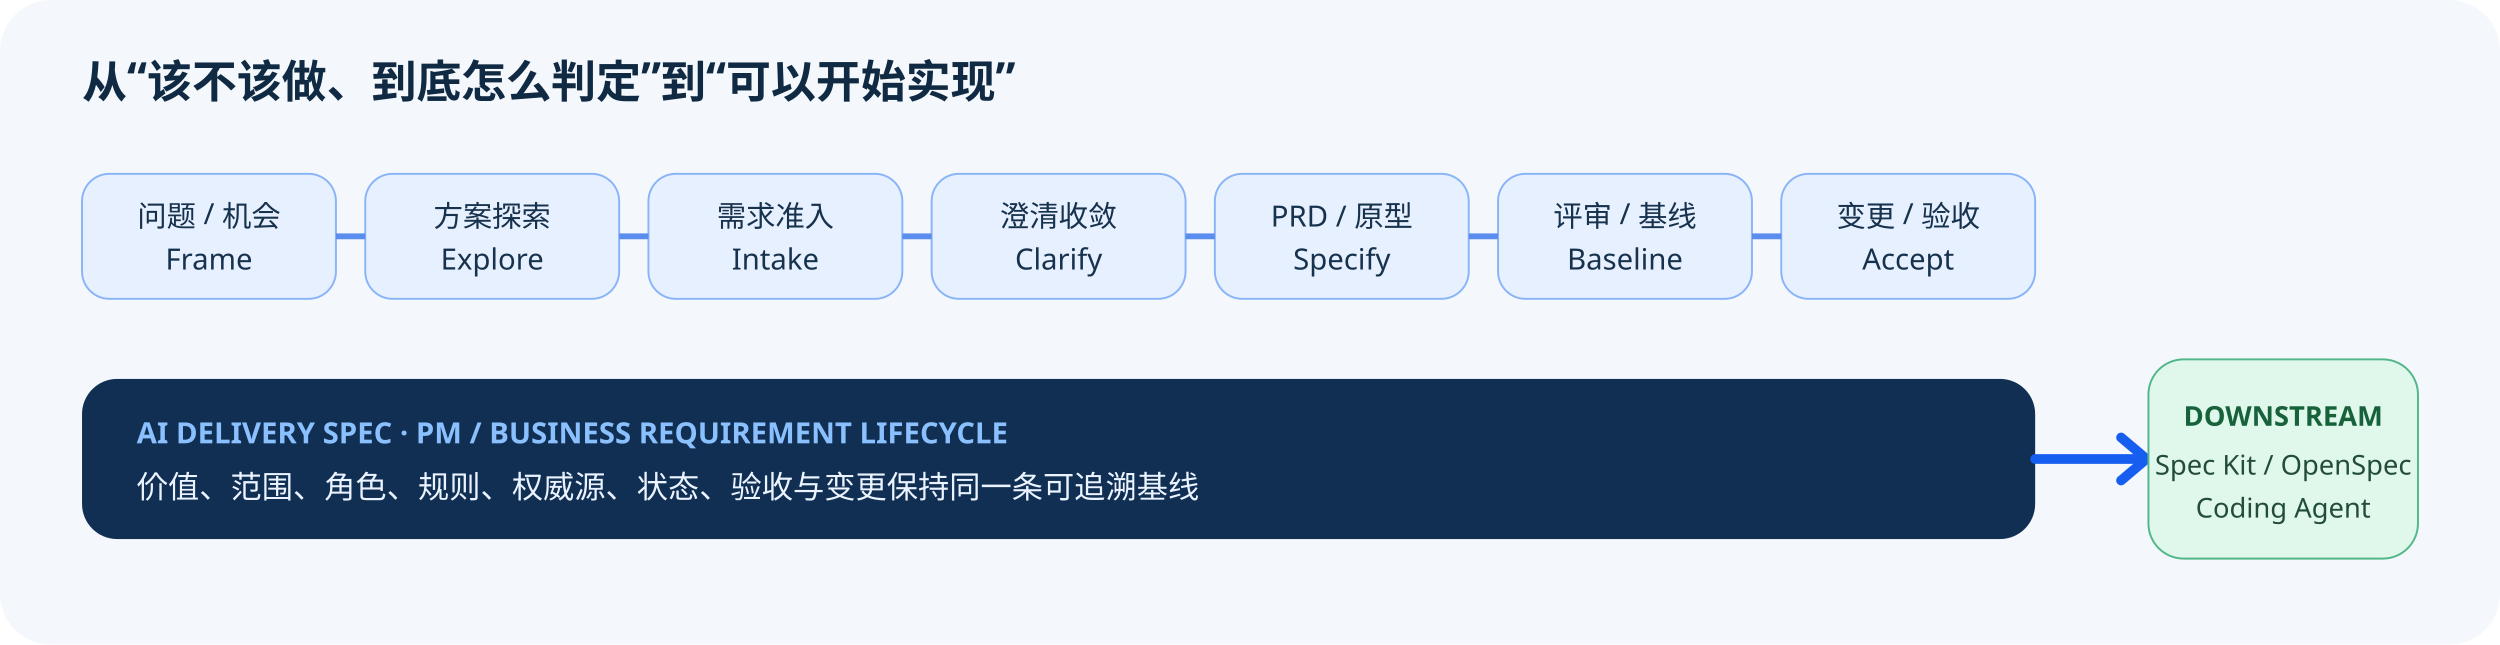
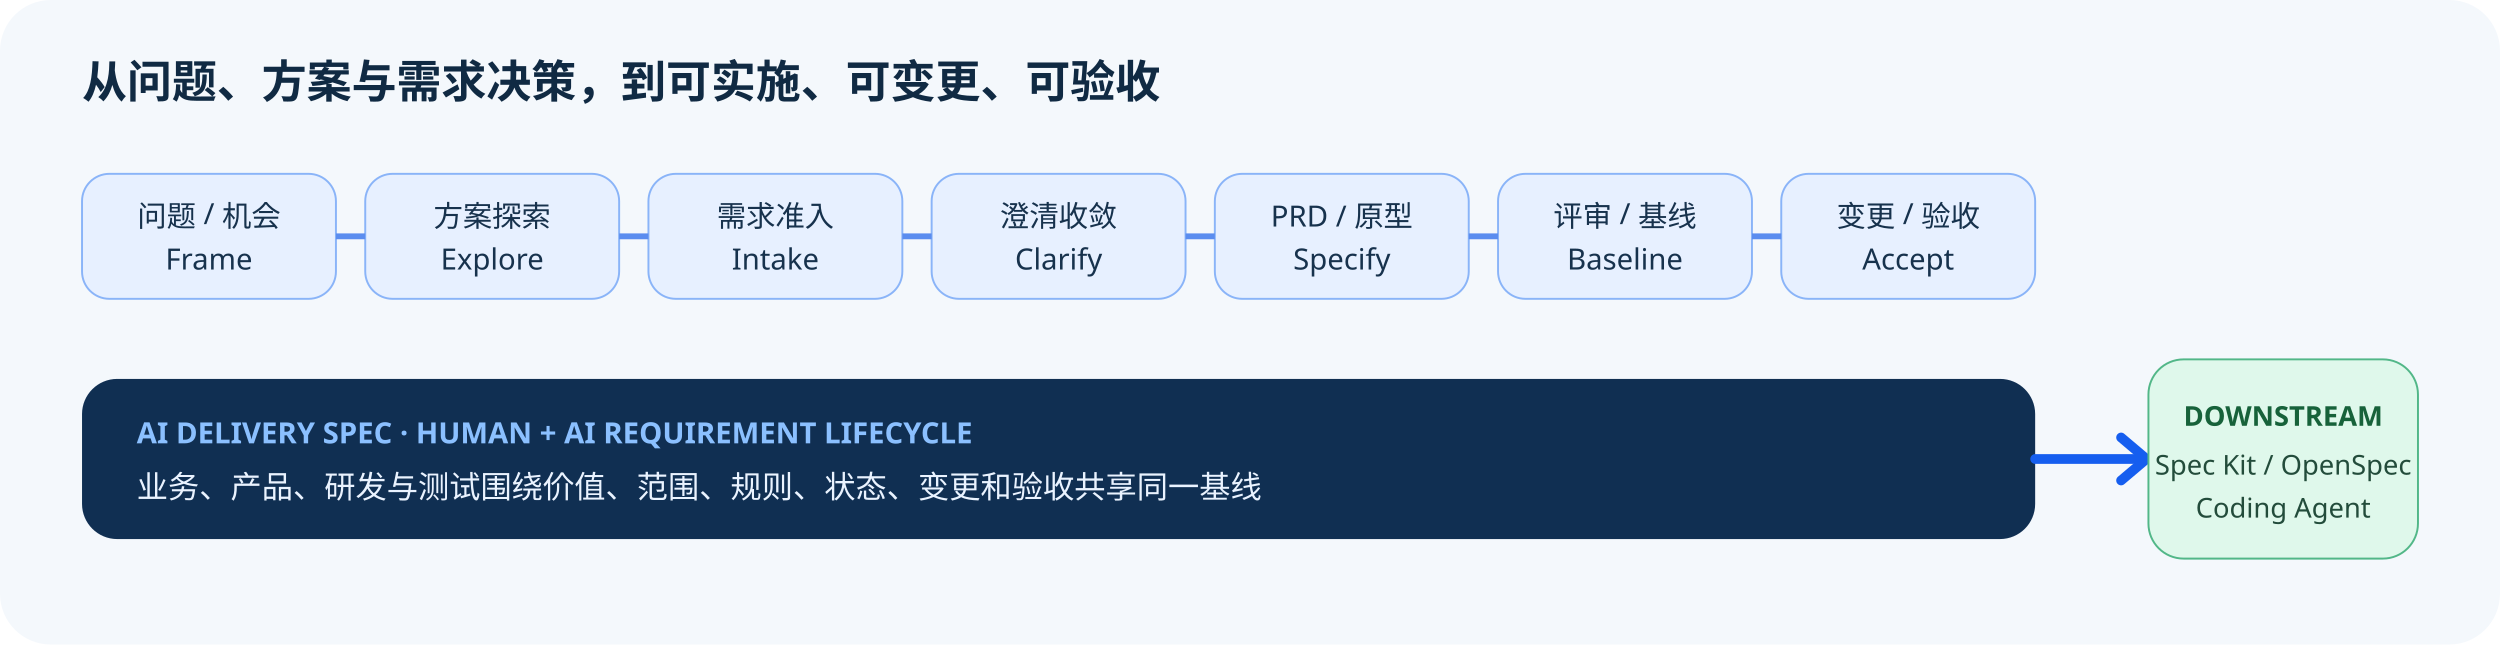
<svg xmlns="http://www.w3.org/2000/svg" width="1280" height="330" viewBox="0 0 1280 330" role="img" aria-labelledby="title desc">
  <rect width="1280" height="330" rx="26" fill="#f4f8fc" />
-   <text x="42" y="50" fill="#102a43" font-family="Microsoft YaHei,sans-serif" font-size="23" font-weight="700">从“该不该做、到底怎么判定”到“可以开始实现”</text>
+   <text x="42" y="50" fill="#102a43" font-family="Microsoft YaHei,sans-serif" font-size="23" font-weight="700">从问题、方案与需求决策，到可实施、可变更、可验收</text>
  <g font-family="Microsoft YaHei,sans-serif" font-size="15" text-anchor="middle">
    <g fill="#e7f0ff" stroke="#8ab4f8">
      <rect x="42" y="89" width="130" height="64" rx="14" />
      <rect x="187" y="89" width="130" height="64" rx="14" />
      <rect x="332" y="89" width="130" height="64" rx="14" />
      <rect x="477" y="89" width="130" height="64" rx="14" />
      <rect x="622" y="89" width="130" height="64" rx="14" />
      <rect x="767" y="89" width="130" height="64" rx="14" />
      <rect x="912" y="89" width="130" height="64" rx="14" />
    </g>
    <g fill="#17324d">
      <text x="107" y="116">问题 / 机会</text>
      <text x="107" y="138">Frame</text>
      <text x="252" y="116">方案探索</text>
      <text x="252" y="138">Explore</text>
      <text x="397" y="116">需求准入</text>
      <text x="397" y="138">Intake</text>
      <text x="542" y="116">澄清收敛</text>
      <text x="542" y="138">Clarify</text>
      <text x="687" y="116">PRD / 原型</text>
      <text x="687" y="138">Specify</text>
      <text x="832" y="116">评审 / 基线</text>
      <text x="832" y="138">Baseline</text>
      <text x="977" y="116">变更 / 验收</text>
      <text x="977" y="138">Accept</text>
    </g>
  </g>
  <path d="M172 121h15M317 121h15M462 121h15M607 121h15M752 121h15M897 121h15" stroke="#5b8def" stroke-width="3" />
  <rect x="42" y="194" width="1000" height="82" rx="18" fill="#102f52" />
-   <text x="70" y="227" fill="#8bc0ff" font-family="Microsoft YaHei,sans-serif" font-size="15" font-weight="700">AI DELIVERY SPEC · PM / BUSINESS REQUIREMENT LIFECYCLE</text>
-   <text x="70" y="255" fill="#eaf3ff" font-family="Microsoft YaHei,sans-serif" font-size="16">价值、范围、角色、规则、权威源、状态、验收与变更保持同一条可追溯基线</text>
+   <text x="70" y="227" fill="#8bc0ff" font-family="Microsoft YaHei,sans-serif" font-size="15" font-weight="700">AI DELIVERY SPEC · HUMAN + AI REQUIREMENT LIFECYCLE</text>
+   <text x="70" y="255" fill="#eaf3ff" font-family="Microsoft YaHei,sans-serif" font-size="16">业务、产品、研发与测试围绕价值、范围、规则、状态、变更和验收共享同一基线</text>
  <path d="M1042 235h54" stroke="#155eef" stroke-width="5" stroke-linecap="round" />
  <path d="M1086 224l13 11-13 11" fill="none" stroke="#155eef" stroke-width="5" stroke-linecap="round" />
  <rect x="1100" y="184" width="138" height="102" rx="18" fill="#dff8eb" stroke="#52b788" />
  <text x="1169" y="218" text-anchor="middle" fill="#17623a" font-family="Microsoft YaHei,sans-serif" font-size="14" font-weight="700">DOWNSTREAM</text>
  <text x="1169" y="243" text-anchor="middle" fill="#234c3b" font-family="Microsoft YaHei,sans-serif" font-size="14">Spec Kit / OpenSpec</text>
  <text x="1169" y="265" text-anchor="middle" fill="#234c3b" font-family="Microsoft YaHei,sans-serif" font-size="14">Coding Agent</text>
</svg>
